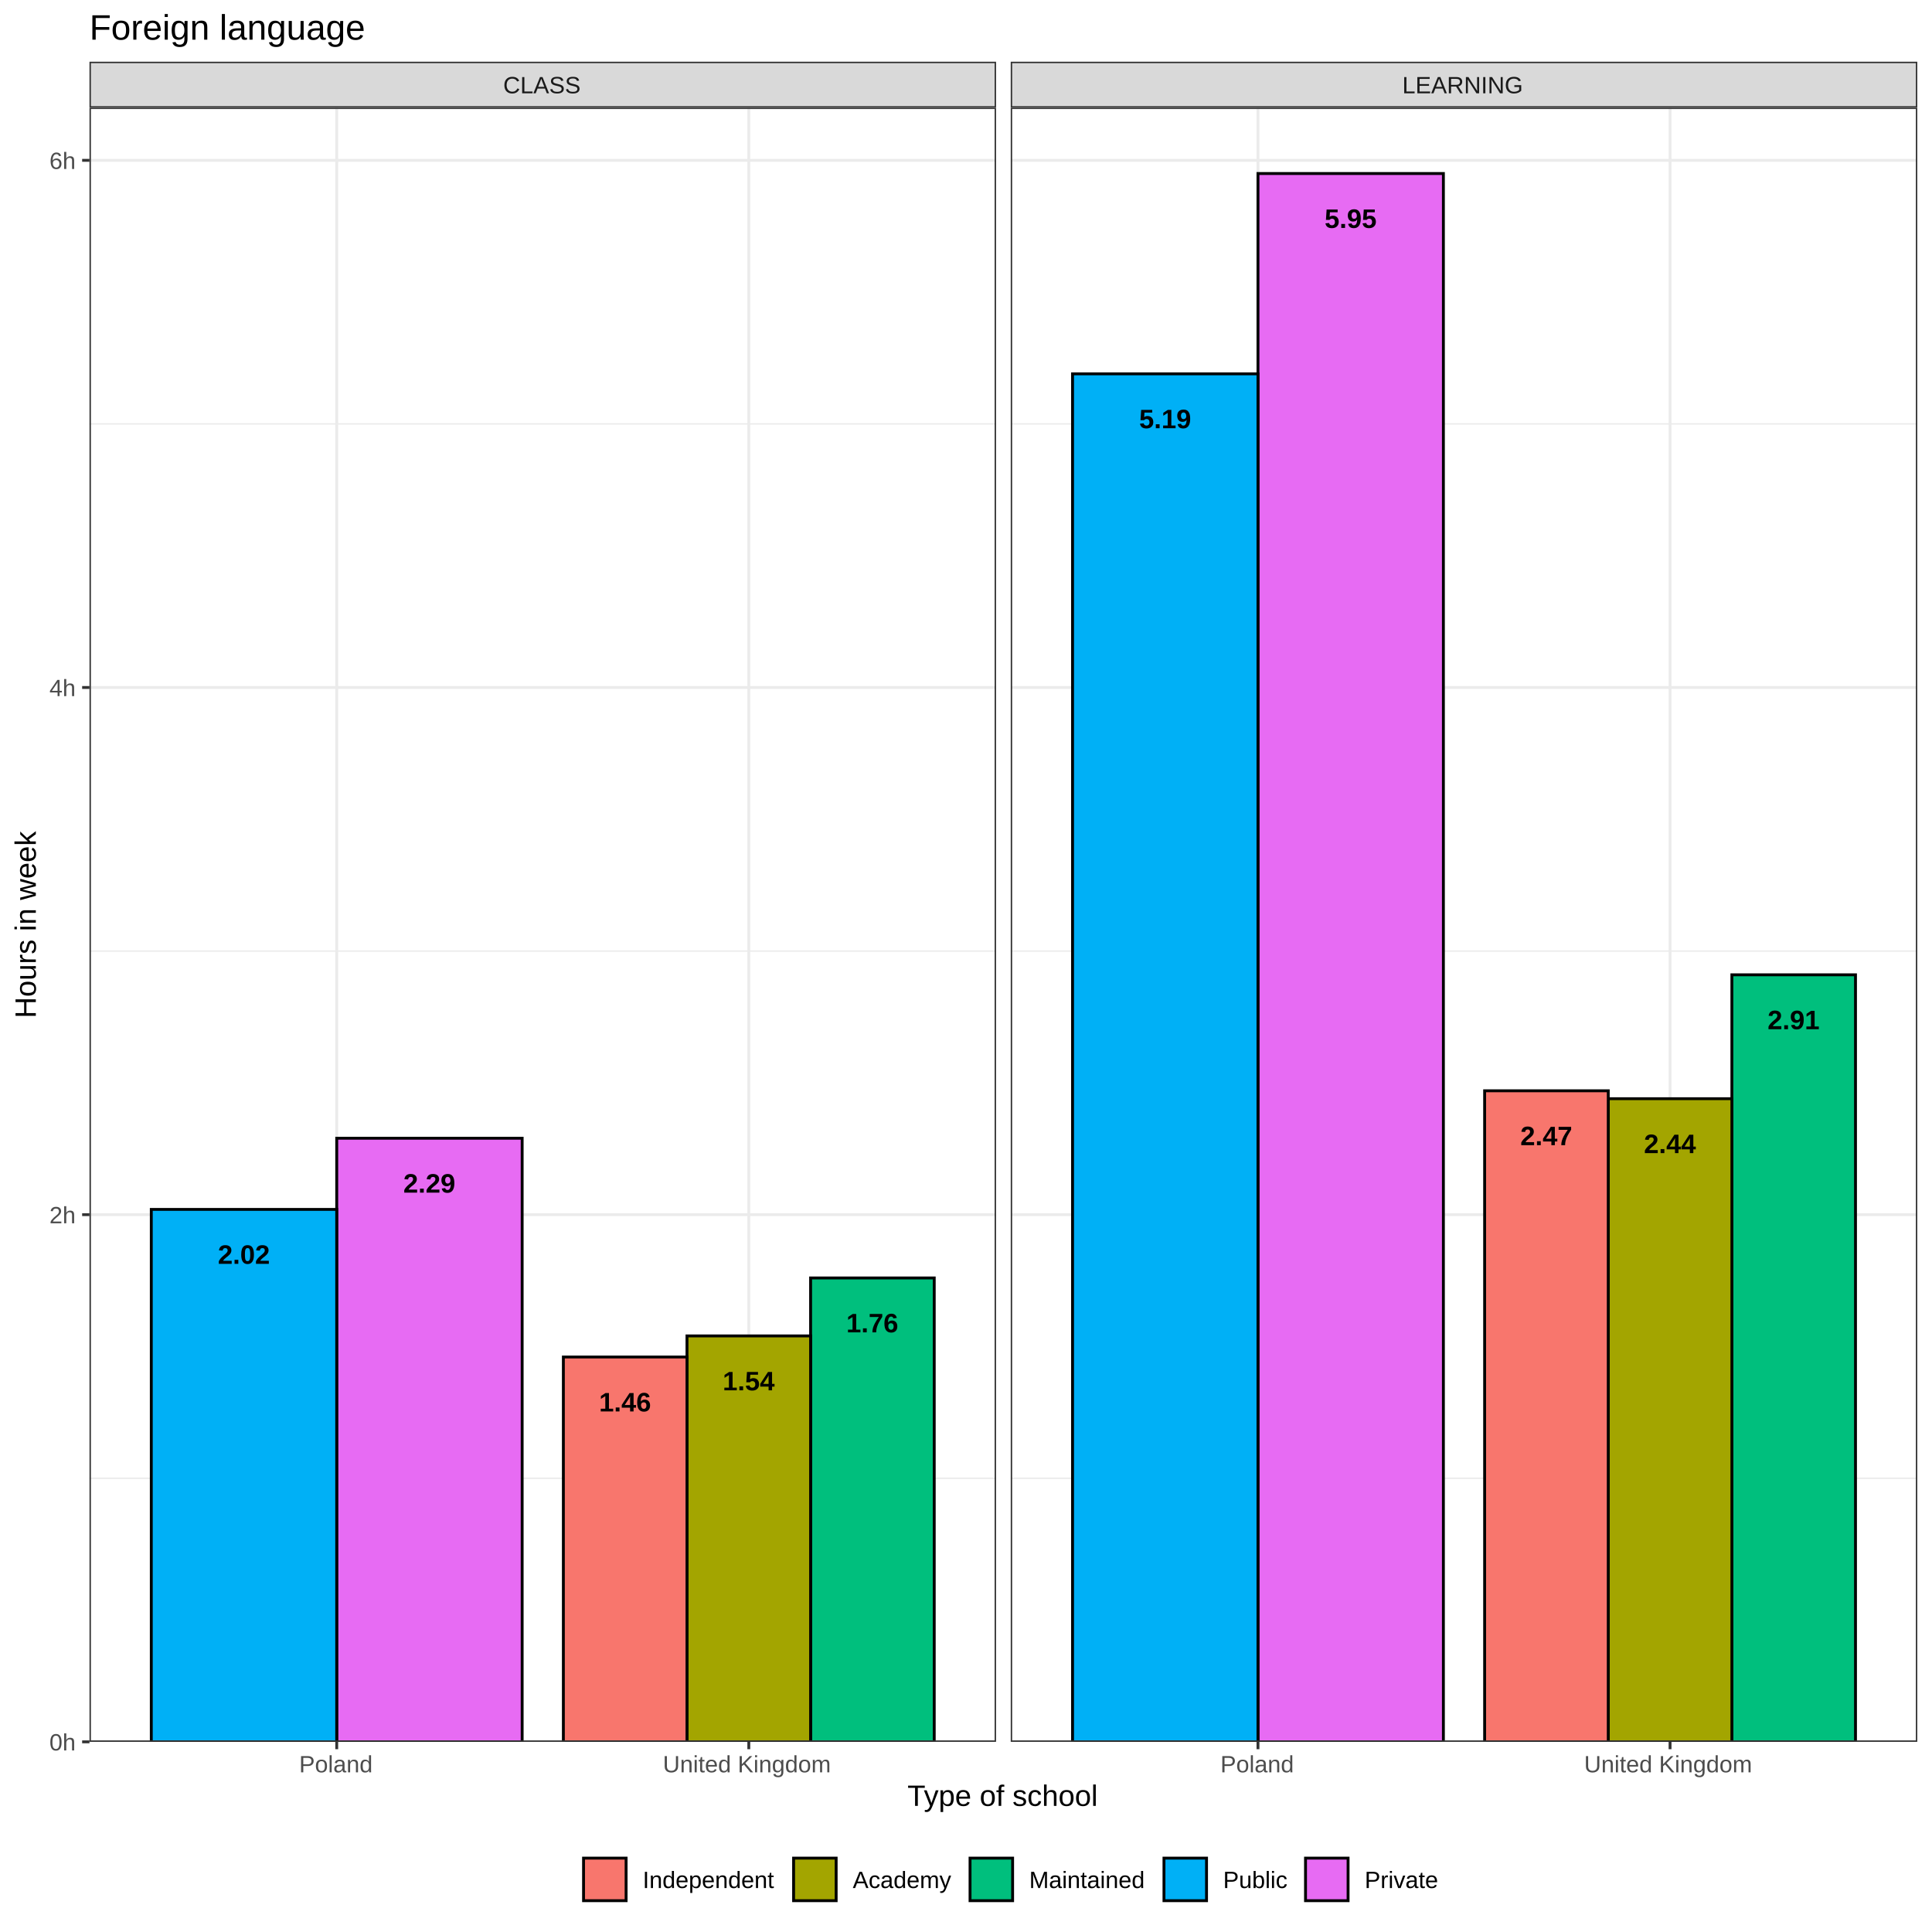
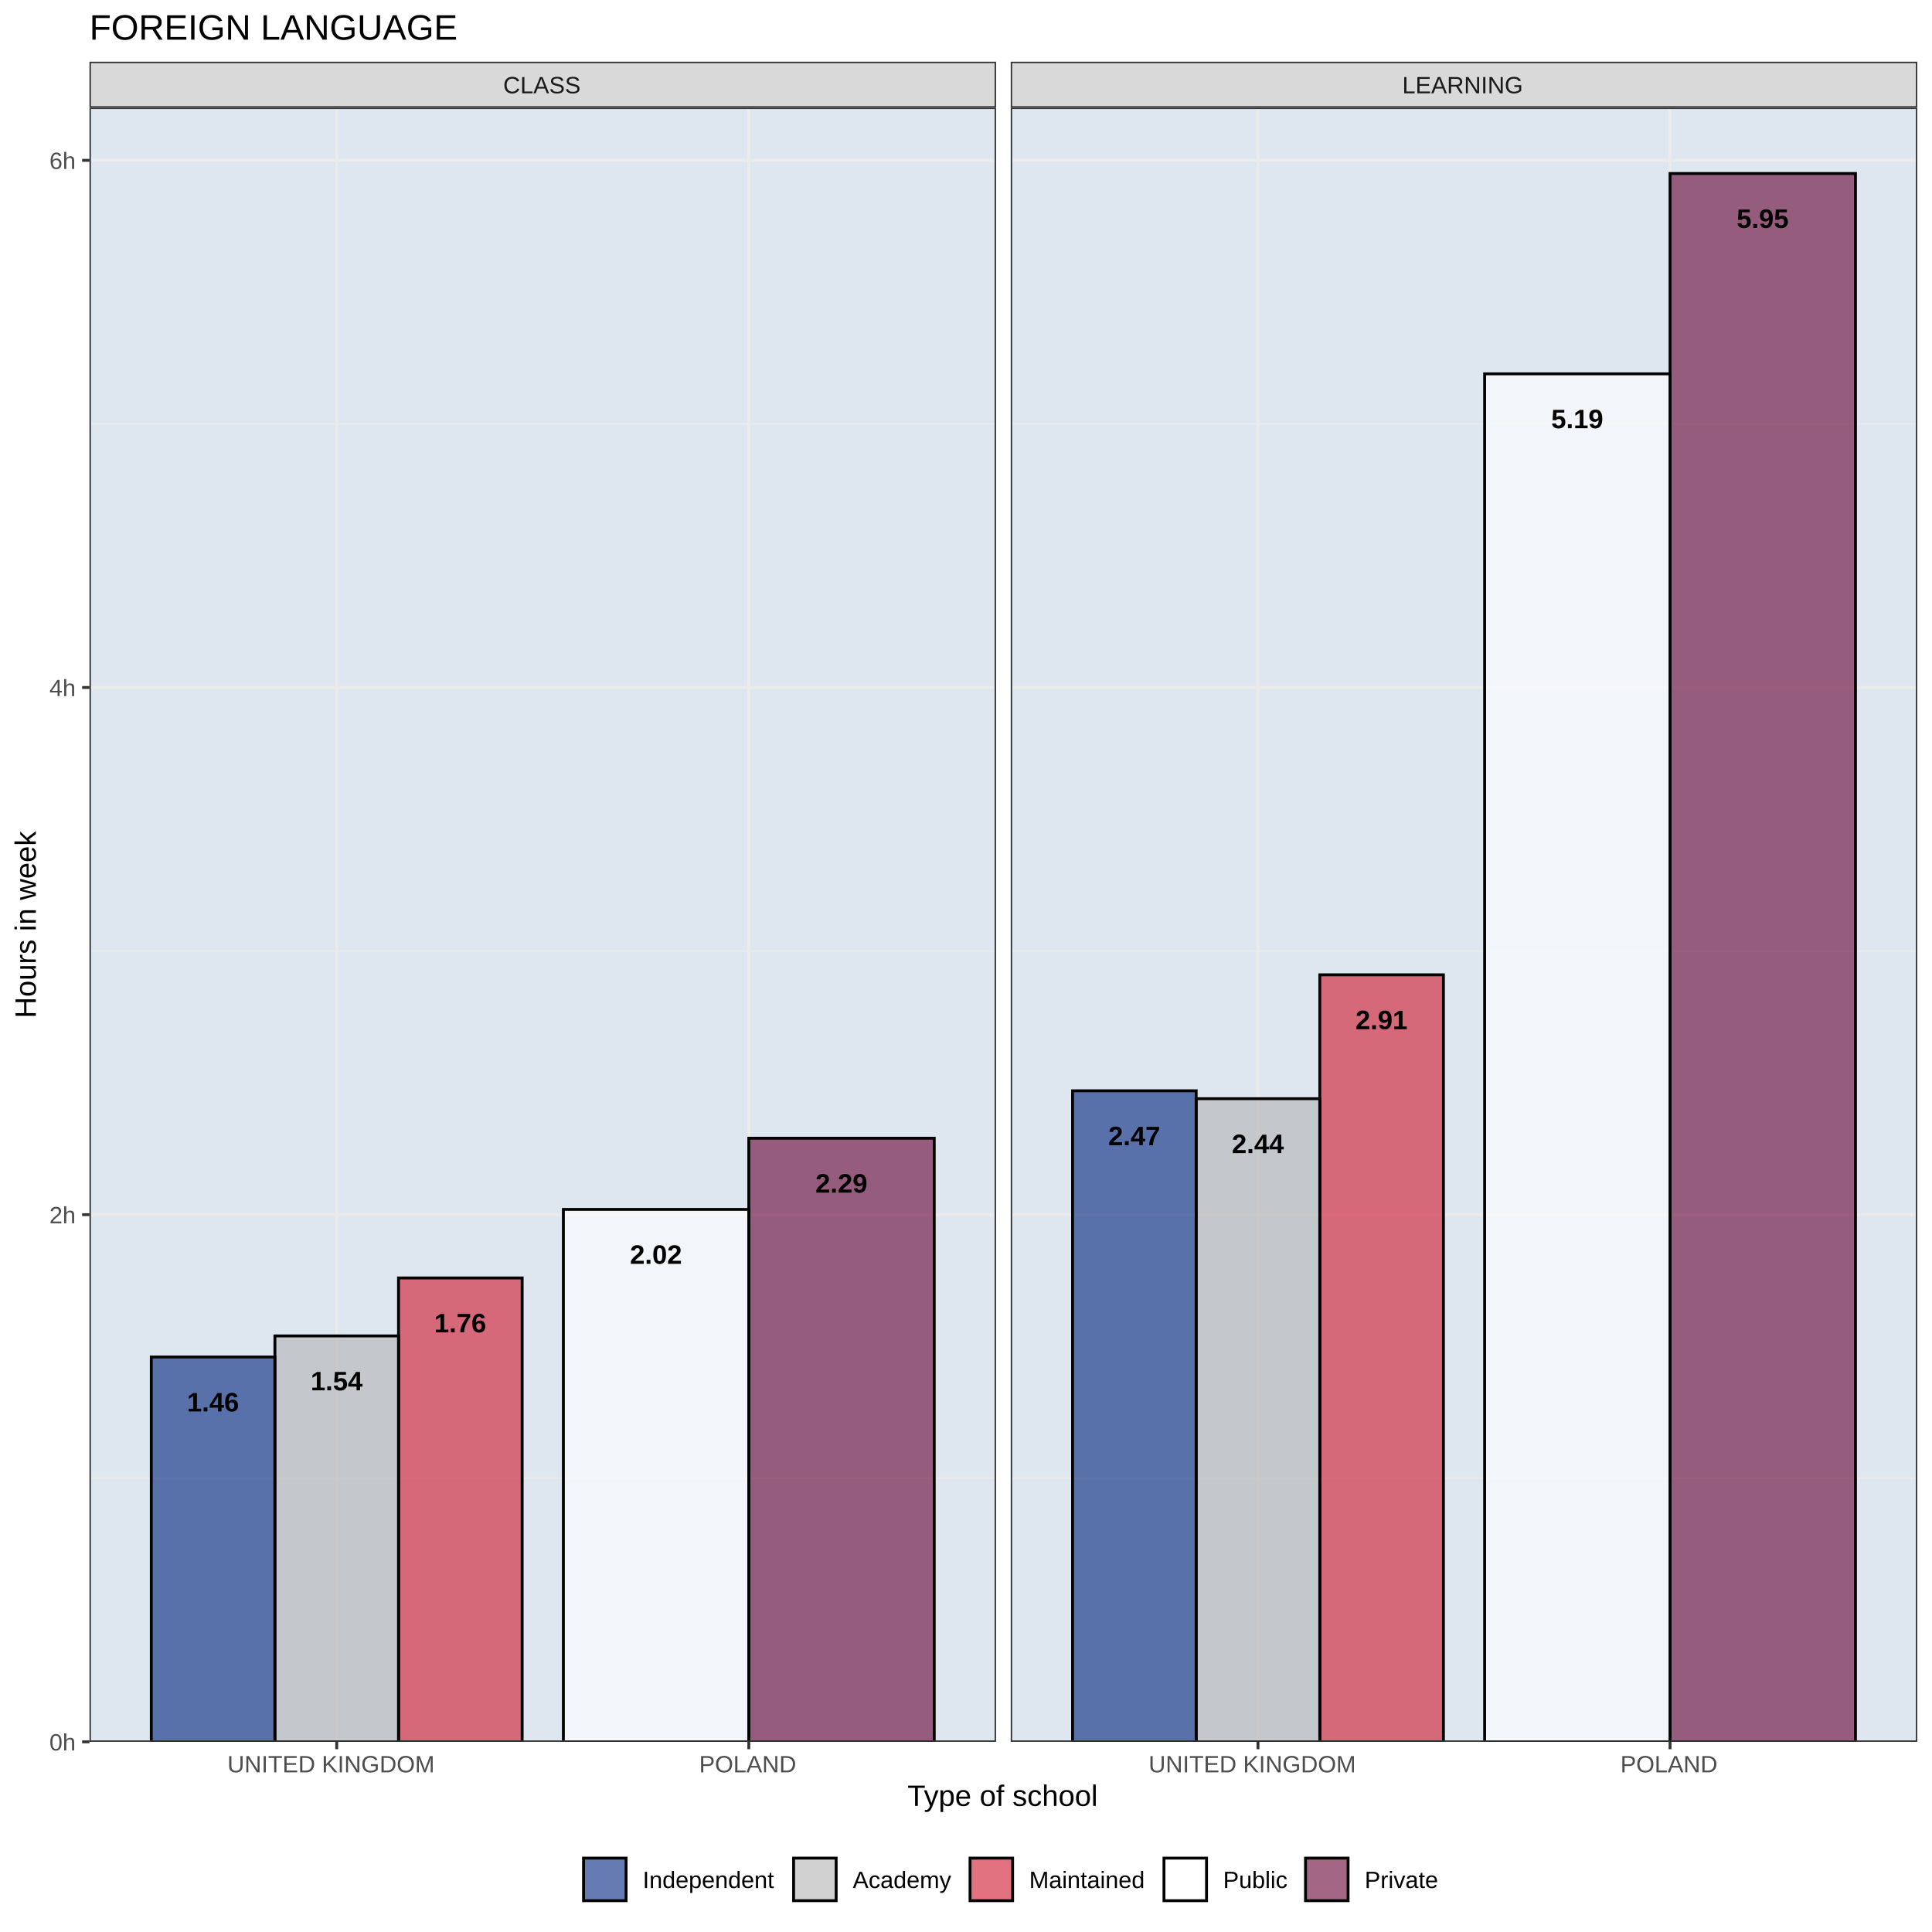
<svg xmlns="http://www.w3.org/2000/svg" viewBox="0 0 720.00 720.00">
  <defs>
    <style type="text/css">
    line, polyline, polygon, path, rect, circle {
      fill: none;
      stroke: #000000;
      stroke-linecap: round;
      stroke-linejoin: round;
      stroke-miterlimit: 10.00;
    }
  </style>
  </defs>
  <rect width="100%" height="100%" style="stroke: none; fill: #FFFFFF;" />
  <rect x="0.00" y="0.00" width="720.00" height="720.00" style="stroke-width: 1.07; stroke: #FFFFFF; fill: #FFFFFF;" />
  <defs>
    <clipPath id="cpMzMuMzV8MzcxLjIwfDY0OS4xNHw0MC4xMA==">
      <rect x="33.35" y="40.10" width="337.85" height="609.03" />
    </clipPath>
  </defs>
-   <rect x="33.35" y="40.10" width="337.85" height="609.03" style="stroke-width: 1.07; stroke: none; fill: #FFFFFF;" clip-path="url(#cpMzMuMzV8MzcxLjIwfDY0OS4xNHw0MC4xMA==)" />
+   <rect x="33.35" y="40.10" width="337.85" height="609.03" style="stroke-width: 1.07; stroke: none; fill: #DEE7EF;" clip-path="url(#cpMzMuMzV8MzcxLjIwfDY0OS4xNHw0MC4xMA==)" />
  <polyline points="33.35,550.90 371.20,550.90 " style="stroke-width: 0.53; stroke: #EBEBEB; stroke-linecap: butt;" clip-path="url(#cpMzMuMzV8MzcxLjIwfDY0OS4xNHw0MC4xMA==)" />
  <polyline points="33.35,354.44 371.20,354.44 " style="stroke-width: 0.53; stroke: #EBEBEB; stroke-linecap: butt;" clip-path="url(#cpMzMuMzV8MzcxLjIwfDY0OS4xNHw0MC4xMA==)" />
  <polyline points="33.35,157.98 371.20,157.98 " style="stroke-width: 0.53; stroke: #EBEBEB; stroke-linecap: butt;" clip-path="url(#cpMzMuMzV8MzcxLjIwfDY0OS4xNHw0MC4xMA==)" />
  <polyline points="33.35,649.14 371.20,649.14 " style="stroke-width: 1.07; stroke: #EBEBEB; stroke-linecap: butt;" clip-path="url(#cpMzMuMzV8MzcxLjIwfDY0OS4xNHw0MC4xMA==)" />
  <polyline points="33.35,452.67 371.20,452.67 " style="stroke-width: 1.07; stroke: #EBEBEB; stroke-linecap: butt;" clip-path="url(#cpMzMuMzV8MzcxLjIwfDY0OS4xNHw0MC4xMA==)" />
  <polyline points="33.35,256.21 371.20,256.21 " style="stroke-width: 1.07; stroke: #EBEBEB; stroke-linecap: butt;" clip-path="url(#cpMzMuMzV8MzcxLjIwfDY0OS4xNHw0MC4xMA==)" />
  <polyline points="33.35,59.75 371.20,59.75 " style="stroke-width: 1.07; stroke: #EBEBEB; stroke-linecap: butt;" clip-path="url(#cpMzMuMzV8MzcxLjIwfDY0OS4xNHw0MC4xMA==)" />
  <polyline points="125.49,649.14 125.49,40.10 " style="stroke-width: 1.07; stroke: #EBEBEB; stroke-linecap: butt;" clip-path="url(#cpMzMuMzV8MzcxLjIwfDY0OS4xNHw0MC4xMA==)" />
  <polyline points="279.06,649.14 279.06,40.10 " style="stroke-width: 1.07; stroke: #EBEBEB; stroke-linecap: butt;" clip-path="url(#cpMzMuMzV8MzcxLjIwfDY0OS4xNHw0MC4xMA==)" />
-   <rect x="125.49" y="424.19" width="69.10" height="224.95" style="stroke-width: 1.07; stroke-linecap: square; stroke-linejoin: miter; fill: #E76BF3;" clip-path="url(#cpMzMuMzV8MzcxLjIwfDY0OS4xNHw0MC4xMA==)" />
-   <rect x="56.38" y="450.71" width="69.10" height="198.43" style="stroke-width: 1.07; stroke-linecap: square; stroke-linejoin: miter; fill: #00B0F6;" clip-path="url(#cpMzMuMzV8MzcxLjIwfDY0OS4xNHw0MC4xMA==)" />
-   <rect x="302.09" y="476.25" width="46.07" height="172.89" style="stroke-width: 1.07; stroke-linecap: square; stroke-linejoin: miter; fill: #00BF7D;" clip-path="url(#cpMzMuMzV8MzcxLjIwfDY0OS4xNHw0MC4xMA==)" />
-   <rect x="256.02" y="497.86" width="46.07" height="151.28" style="stroke-width: 1.07; stroke-linecap: square; stroke-linejoin: miter; fill: #A3A500;" clip-path="url(#cpMzMuMzV8MzcxLjIwfDY0OS4xNHw0MC4xMA==)" />
-   <rect x="209.95" y="505.72" width="46.07" height="143.42" style="stroke-width: 1.07; stroke-linecap: square; stroke-linejoin: miter; fill: #F8766D;" clip-path="url(#cpMzMuMzV8MzcxLjIwfDY0OS4xNHw0MC4xMA==)" />
+   <rect x="148.52" y="476.25" width="46.07" height="172.89" style="stroke-width: 1.07; stroke-linecap: square; stroke-linejoin: miter; fill: #CF142B; fill-opacity: 0.60;" clip-path="url(#cpMzMuMzV8MzcxLjIwfDY0OS4xNHw0MC4xMA==)" />
+   <rect x="102.45" y="497.86" width="46.07" height="151.28" style="stroke-width: 1.07; stroke-linecap: square; stroke-linejoin: miter; fill: #B3B3B3; fill-opacity: 0.60;" clip-path="url(#cpMzMuMzV8MzcxLjIwfDY0OS4xNHw0MC4xMA==)" />
+   <rect x="56.38" y="505.72" width="46.07" height="143.42" style="stroke-width: 1.07; stroke-linecap: square; stroke-linejoin: miter; fill: #00247D; fill-opacity: 0.60;" clip-path="url(#cpMzMuMzV8MzcxLjIwfDY0OS4xNHw0MC4xMA==)" />
+   <rect x="279.06" y="424.19" width="69.10" height="224.95" style="stroke-width: 1.07; stroke-linecap: square; stroke-linejoin: miter; fill: #660033; fill-opacity: 0.60;" clip-path="url(#cpMzMuMzV8MzcxLjIwfDY0OS4xNHw0MC4xMA==)" />
+   <rect x="209.95" y="450.71" width="69.10" height="198.43" style="stroke-width: 1.07; stroke-linecap: square; stroke-linejoin: miter; fill: #FFFFFF; fill-opacity: 0.60;" clip-path="url(#cpMzMuMzV8MzcxLjIwfDY0OS4xNHw0MC4xMA==)" />
  <g clip-path="url(#cpMzMuMzV8MzcxLjIwfDY0OS4xNHw0MC4xMA==)">
-     <text x="150.31" y="444.46" style="font-size: 9.96px; font-weight: bold; font-family: Arial;" textLength="19.46px" lengthAdjust="spacingAndGlyphs">2.29</text>
+     <text x="161.83" y="496.53" style="font-size: 9.96px; font-weight: bold; font-family: Arial;" textLength="19.46px" lengthAdjust="spacingAndGlyphs">1.76</text>
  </g>
  <g clip-path="url(#cpMzMuMzV8MzcxLjIwfDY0OS4xNHw0MC4xMA==)">
-     <text x="81.20" y="470.99" style="font-size: 9.96px; font-weight: bold; font-family: Arial;" textLength="19.46px" lengthAdjust="spacingAndGlyphs">2.02</text>
+     <text x="115.76" y="518.14" style="font-size: 9.96px; font-weight: bold; font-family: Arial;" textLength="19.46px" lengthAdjust="spacingAndGlyphs">1.54</text>
  </g>
  <g clip-path="url(#cpMzMuMzV8MzcxLjIwfDY0OS4xNHw0MC4xMA==)">
-     <text x="315.39" y="496.53" style="font-size: 9.96px; font-weight: bold; font-family: Arial;" textLength="19.46px" lengthAdjust="spacingAndGlyphs">1.76</text>
+     <text x="69.69" y="526.00" style="font-size: 9.96px; font-weight: bold; font-family: Arial;" textLength="19.46px" lengthAdjust="spacingAndGlyphs">1.46</text>
  </g>
  <g clip-path="url(#cpMzMuMzV8MzcxLjIwfDY0OS4xNHw0MC4xMA==)">
-     <text x="269.32" y="518.14" style="font-size: 9.96px; font-weight: bold; font-family: Arial;" textLength="19.46px" lengthAdjust="spacingAndGlyphs">1.54</text>
+     <text x="303.88" y="444.46" style="font-size: 9.96px; font-weight: bold; font-family: Arial;" textLength="19.46px" lengthAdjust="spacingAndGlyphs">2.29</text>
  </g>
  <g clip-path="url(#cpMzMuMzV8MzcxLjIwfDY0OS4xNHw0MC4xMA==)">
-     <text x="223.25" y="526.00" style="font-size: 9.96px; font-weight: bold; font-family: Arial;" textLength="19.46px" lengthAdjust="spacingAndGlyphs">1.46</text>
+     <text x="234.77" y="470.99" style="font-size: 9.96px; font-weight: bold; font-family: Arial;" textLength="19.46px" lengthAdjust="spacingAndGlyphs">2.02</text>
  </g>
  <rect x="33.35" y="40.10" width="337.85" height="609.03" style="stroke-width: 1.07; stroke: #333333;" clip-path="url(#cpMzMuMzV8MzcxLjIwfDY0OS4xNHw0MC4xMA==)" />
  <defs>
    <clipPath id="cpMC4wMHw3MjAuMDB8NzIwLjAwfDAuMDA=">
      <rect x="0.00" y="0.00" width="720.00" height="720.00" />
    </clipPath>
  </defs>
  <defs>
    <clipPath id="cpMzc2LjY3fDcxNC41Mnw2NDkuMTR8NDAuMTA=">
      <rect x="376.67" y="40.10" width="337.85" height="609.03" />
    </clipPath>
  </defs>
-   <rect x="376.67" y="40.10" width="337.85" height="609.03" style="stroke-width: 1.07; stroke: none; fill: #FFFFFF;" clip-path="url(#cpMzc2LjY3fDcxNC41Mnw2NDkuMTR8NDAuMTA=)" />
+   <rect x="376.67" y="40.10" width="337.85" height="609.03" style="stroke-width: 1.07; stroke: none; fill: #DEE7EF;" clip-path="url(#cpMzc2LjY3fDcxNC41Mnw2NDkuMTR8NDAuMTA=)" />
  <polyline points="376.67,550.90 714.52,550.90 " style="stroke-width: 0.53; stroke: #EBEBEB; stroke-linecap: butt;" clip-path="url(#cpMzc2LjY3fDcxNC41Mnw2NDkuMTR8NDAuMTA=)" />
  <polyline points="376.67,354.44 714.52,354.44 " style="stroke-width: 0.53; stroke: #EBEBEB; stroke-linecap: butt;" clip-path="url(#cpMzc2LjY3fDcxNC41Mnw2NDkuMTR8NDAuMTA=)" />
  <polyline points="376.67,157.98 714.52,157.98 " style="stroke-width: 0.53; stroke: #EBEBEB; stroke-linecap: butt;" clip-path="url(#cpMzc2LjY3fDcxNC41Mnw2NDkuMTR8NDAuMTA=)" />
  <polyline points="376.67,649.14 714.52,649.14 " style="stroke-width: 1.07; stroke: #EBEBEB; stroke-linecap: butt;" clip-path="url(#cpMzc2LjY3fDcxNC41Mnw2NDkuMTR8NDAuMTA=)" />
  <polyline points="376.67,452.67 714.52,452.67 " style="stroke-width: 1.07; stroke: #EBEBEB; stroke-linecap: butt;" clip-path="url(#cpMzc2LjY3fDcxNC41Mnw2NDkuMTR8NDAuMTA=)" />
  <polyline points="376.67,256.21 714.52,256.21 " style="stroke-width: 1.07; stroke: #EBEBEB; stroke-linecap: butt;" clip-path="url(#cpMzc2LjY3fDcxNC41Mnw2NDkuMTR8NDAuMTA=)" />
  <polyline points="376.67,59.75 714.52,59.75 " style="stroke-width: 1.07; stroke: #EBEBEB; stroke-linecap: butt;" clip-path="url(#cpMzc2LjY3fDcxNC41Mnw2NDkuMTR8NDAuMTA=)" />
  <polyline points="468.81,649.14 468.81,40.10 " style="stroke-width: 1.07; stroke: #EBEBEB; stroke-linecap: butt;" clip-path="url(#cpMzc2LjY3fDcxNC41Mnw2NDkuMTR8NDAuMTA=)" />
  <polyline points="622.38,649.14 622.38,40.10 " style="stroke-width: 1.07; stroke: #EBEBEB; stroke-linecap: butt;" clip-path="url(#cpMzc2LjY3fDcxNC41Mnw2NDkuMTR8NDAuMTA=)" />
-   <rect x="468.81" y="64.66" width="69.10" height="584.48" style="stroke-width: 1.07; stroke-linecap: square; stroke-linejoin: miter; fill: #E76BF3;" clip-path="url(#cpMzc2LjY3fDcxNC41Mnw2NDkuMTR8NDAuMTA=)" />
-   <rect x="399.71" y="139.31" width="69.10" height="509.82" style="stroke-width: 1.07; stroke-linecap: square; stroke-linejoin: miter; fill: #00B0F6;" clip-path="url(#cpMzc2LjY3fDcxNC41Mnw2NDkuMTR8NDAuMTA=)" />
-   <rect x="645.42" y="363.28" width="46.07" height="285.85" style="stroke-width: 1.07; stroke-linecap: square; stroke-linejoin: miter; fill: #00BF7D;" clip-path="url(#cpMzc2LjY3fDcxNC41Mnw2NDkuMTR8NDAuMTA=)" />
-   <rect x="599.35" y="409.45" width="46.07" height="239.68" style="stroke-width: 1.07; stroke-linecap: square; stroke-linejoin: miter; fill: #A3A500;" clip-path="url(#cpMzc2LjY3fDcxNC41Mnw2NDkuMTR8NDAuMTA=)" />
-   <rect x="553.28" y="406.50" width="46.07" height="242.63" style="stroke-width: 1.07; stroke-linecap: square; stroke-linejoin: miter; fill: #F8766D;" clip-path="url(#cpMzc2LjY3fDcxNC41Mnw2NDkuMTR8NDAuMTA=)" />
+   <rect x="491.85" y="363.28" width="46.07" height="285.85" style="stroke-width: 1.07; stroke-linecap: square; stroke-linejoin: miter; fill: #CF142B; fill-opacity: 0.60;" clip-path="url(#cpMzc2LjY3fDcxNC41Mnw2NDkuMTR8NDAuMTA=)" />
+   <rect x="445.78" y="409.45" width="46.07" height="239.68" style="stroke-width: 1.07; stroke-linecap: square; stroke-linejoin: miter; fill: #B3B3B3; fill-opacity: 0.60;" clip-path="url(#cpMzc2LjY3fDcxNC41Mnw2NDkuMTR8NDAuMTA=)" />
+   <rect x="399.71" y="406.50" width="46.07" height="242.63" style="stroke-width: 1.07; stroke-linecap: square; stroke-linejoin: miter; fill: #00247D; fill-opacity: 0.60;" clip-path="url(#cpMzc2LjY3fDcxNC41Mnw2NDkuMTR8NDAuMTA=)" />
+   <rect x="622.38" y="64.66" width="69.10" height="584.48" style="stroke-width: 1.07; stroke-linecap: square; stroke-linejoin: miter; fill: #660033; fill-opacity: 0.60;" clip-path="url(#cpMzc2LjY3fDcxNC41Mnw2NDkuMTR8NDAuMTA=)" />
+   <rect x="553.28" y="139.31" width="69.10" height="509.82" style="stroke-width: 1.07; stroke-linecap: square; stroke-linejoin: miter; fill: #FFFFFF; fill-opacity: 0.60;" clip-path="url(#cpMzc2LjY3fDcxNC41Mnw2NDkuMTR8NDAuMTA=)" />
  <g clip-path="url(#cpMzc2LjY3fDcxNC41Mnw2NDkuMTR8NDAuMTA=)">
-     <text x="493.64" y="84.94" style="font-size: 9.96px; font-weight: bold; font-family: Arial;" textLength="19.46px" lengthAdjust="spacingAndGlyphs">5.95</text>
+     <text x="505.15" y="383.56" style="font-size: 9.96px; font-weight: bold; font-family: Arial;" textLength="19.46px" lengthAdjust="spacingAndGlyphs">2.91</text>
  </g>
  <g clip-path="url(#cpMzc2LjY3fDcxNC41Mnw2NDkuMTR8NDAuMTA=)">
-     <text x="424.53" y="159.59" style="font-size: 9.96px; font-weight: bold; font-family: Arial;" textLength="19.46px" lengthAdjust="spacingAndGlyphs">5.19</text>
+     <text x="459.08" y="429.73" style="font-size: 9.96px; font-weight: bold; font-family: Arial;" textLength="19.46px" lengthAdjust="spacingAndGlyphs">2.44</text>
  </g>
  <g clip-path="url(#cpMzc2LjY3fDcxNC41Mnw2NDkuMTR8NDAuMTA=)">
-     <text x="658.72" y="383.56" style="font-size: 9.96px; font-weight: bold; font-family: Arial;" textLength="19.46px" lengthAdjust="spacingAndGlyphs">2.91</text>
+     <text x="413.01" y="426.78" style="font-size: 9.96px; font-weight: bold; font-family: Arial;" textLength="19.46px" lengthAdjust="spacingAndGlyphs">2.47</text>
  </g>
  <g clip-path="url(#cpMzc2LjY3fDcxNC41Mnw2NDkuMTR8NDAuMTA=)">
-     <text x="612.65" y="429.73" style="font-size: 9.96px; font-weight: bold; font-family: Arial;" textLength="19.46px" lengthAdjust="spacingAndGlyphs">2.44</text>
+     <text x="647.20" y="84.94" style="font-size: 9.96px; font-weight: bold; font-family: Arial;" textLength="19.46px" lengthAdjust="spacingAndGlyphs">5.95</text>
  </g>
  <g clip-path="url(#cpMzc2LjY3fDcxNC41Mnw2NDkuMTR8NDAuMTA=)">
-     <text x="566.58" y="426.78" style="font-size: 9.96px; font-weight: bold; font-family: Arial;" textLength="19.46px" lengthAdjust="spacingAndGlyphs">2.47</text>
+     <text x="578.10" y="159.59" style="font-size: 9.96px; font-weight: bold; font-family: Arial;" textLength="19.46px" lengthAdjust="spacingAndGlyphs">5.19</text>
  </g>
  <rect x="376.67" y="40.10" width="337.85" height="609.03" style="stroke-width: 1.07; stroke: #333333;" clip-path="url(#cpMzc2LjY3fDcxNC41Mnw2NDkuMTR8NDAuMTA=)" />
  <defs>
    <clipPath id="cpMC4wMHw3MjAuMDB8NzIwLjAwfDAuMDA=">
      <rect x="0.00" y="0.00" width="720.00" height="720.00" />
    </clipPath>
  </defs>
  <defs>
    <clipPath id="cpMzMuMzV8MzcxLjIwfDQwLjEwfDIzLjAx">
      <rect x="33.35" y="23.01" width="337.85" height="17.10" />
    </clipPath>
  </defs>
  <rect x="33.35" y="23.01" width="337.85" height="17.10" style="stroke-width: 1.07; stroke: #333333; fill: #D9D9D9;" clip-path="url(#cpMzMuMzV8MzcxLjIwfDQwLjEwfDIzLjAx)" />
  <g clip-path="url(#cpMzMuMzV8MzcxLjIwfDQwLjEwfDIzLjAx)">
    <text x="187.52" y="34.77" style="font-size: 8.80px; fill: #1A1A1A; font-family: Arial;" textLength="29.51px" lengthAdjust="spacingAndGlyphs">CLASS</text>
  </g>
  <defs>
    <clipPath id="cpMC4wMHw3MjAuMDB8NzIwLjAwfDAuMDA=">
      <rect x="0.00" y="0.00" width="720.00" height="720.00" />
    </clipPath>
  </defs>
  <defs>
    <clipPath id="cpMzc2LjY3fDcxNC41Mnw0MC4xMHwyMy4wMQ==">
      <rect x="376.67" y="23.01" width="337.85" height="17.10" />
    </clipPath>
  </defs>
  <rect x="376.67" y="23.01" width="337.85" height="17.10" style="stroke-width: 1.07; stroke: #333333; fill: #D9D9D9;" clip-path="url(#cpMzc2LjY3fDcxNC41Mnw0MC4xMHwyMy4wMQ==)" />
  <g clip-path="url(#cpMzc2LjY3fDcxNC41Mnw0MC4xMHwyMy4wMQ==)">
    <text x="522.59" y="34.77" style="font-size: 8.80px; fill: #1A1A1A; font-family: Arial;" textLength="46.01px" lengthAdjust="spacingAndGlyphs">LEARNING</text>
  </g>
  <defs>
    <clipPath id="cpMC4wMHw3MjAuMDB8NzIwLjAwfDAuMDA=">
      <rect x="0.00" y="0.00" width="720.00" height="720.00" />
    </clipPath>
  </defs>
  <polyline points="125.49,651.88 125.49,649.14 " style="stroke-width: 1.07; stroke: #333333; stroke-linecap: butt;" clip-path="url(#cpMC4wMHw3MjAuMDB8NzIwLjAwfDAuMDA=)" />
  <polyline points="279.06,651.88 279.06,649.14 " style="stroke-width: 1.07; stroke: #333333; stroke-linecap: butt;" clip-path="url(#cpMC4wMHw3MjAuMDB8NzIwLjAwfDAuMDA=)" />
  <g clip-path="url(#cpMC4wMHw3MjAuMDB8NzIwLjAwfDAuMDA=)">
-     <text x="111.48" y="660.50" style="font-size: 8.80px; fill: #4D4D4D; font-family: Arial;" textLength="28.02px" lengthAdjust="spacingAndGlyphs">Poland</text>
+     <text x="84.74" y="660.50" style="font-size: 8.80px; fill: #4D4D4D; font-family: Arial;" textLength="81.50px" lengthAdjust="spacingAndGlyphs"> UNITED KINGDOM</text>
  </g>
  <g clip-path="url(#cpMC4wMHw3MjAuMDB8NzIwLjAwfDAuMDA=)">
-     <text x="247.04" y="660.50" style="font-size: 8.80px; fill: #4D4D4D; font-family: Arial;" textLength="64.04px" lengthAdjust="spacingAndGlyphs">United Kingdom</text>
+     <text x="260.55" y="660.50" style="font-size: 8.80px; fill: #4D4D4D; font-family: Arial;" textLength="37.01px" lengthAdjust="spacingAndGlyphs">POLAND</text>
  </g>
  <polyline points="468.81,651.88 468.81,649.14 " style="stroke-width: 1.07; stroke: #333333; stroke-linecap: butt;" clip-path="url(#cpMC4wMHw3MjAuMDB8NzIwLjAwfDAuMDA=)" />
  <polyline points="622.38,651.88 622.38,649.14 " style="stroke-width: 1.07; stroke: #333333; stroke-linecap: butt;" clip-path="url(#cpMC4wMHw3MjAuMDB8NzIwLjAwfDAuMDA=)" />
  <g clip-path="url(#cpMC4wMHw3MjAuMDB8NzIwLjAwfDAuMDA=)">
-     <text x="454.80" y="660.50" style="font-size: 8.80px; fill: #4D4D4D; font-family: Arial;" textLength="28.02px" lengthAdjust="spacingAndGlyphs">Poland</text>
+     <text x="428.06" y="660.50" style="font-size: 8.80px; fill: #4D4D4D; font-family: Arial;" textLength="81.50px" lengthAdjust="spacingAndGlyphs"> UNITED KINGDOM</text>
  </g>
  <g clip-path="url(#cpMC4wMHw3MjAuMDB8NzIwLjAwfDAuMDA=)">
-     <text x="590.36" y="660.50" style="font-size: 8.80px; fill: #4D4D4D; font-family: Arial;" textLength="64.04px" lengthAdjust="spacingAndGlyphs">United Kingdom</text>
+     <text x="603.88" y="660.50" style="font-size: 8.80px; fill: #4D4D4D; font-family: Arial;" textLength="37.01px" lengthAdjust="spacingAndGlyphs">POLAND</text>
  </g>
  <g clip-path="url(#cpMC4wMHw3MjAuMDB8NzIwLjAwfDAuMDA=)">
    <text x="18.41" y="652.35" style="font-size: 8.80px; fill: #4D4D4D; font-family: Arial;" textLength="10.01px" lengthAdjust="spacingAndGlyphs">0h</text>
  </g>
  <g clip-path="url(#cpMC4wMHw3MjAuMDB8NzIwLjAwfDAuMDA=)">
    <text x="18.41" y="455.89" style="font-size: 8.80px; fill: #4D4D4D; font-family: Arial;" textLength="10.01px" lengthAdjust="spacingAndGlyphs">2h</text>
  </g>
  <g clip-path="url(#cpMC4wMHw3MjAuMDB8NzIwLjAwfDAuMDA=)">
    <text x="18.41" y="259.43" style="font-size: 8.80px; fill: #4D4D4D; font-family: Arial;" textLength="10.01px" lengthAdjust="spacingAndGlyphs">4h</text>
  </g>
  <g clip-path="url(#cpMC4wMHw3MjAuMDB8NzIwLjAwfDAuMDA=)">
    <text x="18.41" y="62.97" style="font-size: 8.80px; fill: #4D4D4D; font-family: Arial;" textLength="10.01px" lengthAdjust="spacingAndGlyphs">6h</text>
  </g>
  <polyline points="30.61,649.14 33.35,649.14 " style="stroke-width: 1.07; stroke: #333333; stroke-linecap: butt;" clip-path="url(#cpMC4wMHw3MjAuMDB8NzIwLjAwfDAuMDA=)" />
  <polyline points="30.61,452.67 33.35,452.67 " style="stroke-width: 1.07; stroke: #333333; stroke-linecap: butt;" clip-path="url(#cpMC4wMHw3MjAuMDB8NzIwLjAwfDAuMDA=)" />
  <polyline points="30.61,256.21 33.35,256.21 " style="stroke-width: 1.07; stroke: #333333; stroke-linecap: butt;" clip-path="url(#cpMC4wMHw3MjAuMDB8NzIwLjAwfDAuMDA=)" />
  <polyline points="30.61,59.75 33.35,59.75 " style="stroke-width: 1.07; stroke: #333333; stroke-linecap: butt;" clip-path="url(#cpMC4wMHw3MjAuMDB8NzIwLjAwfDAuMDA=)" />
  <g clip-path="url(#cpMC4wMHw3MjAuMDB8NzIwLjAwfDAuMDA=)">
    <text x="338.17" y="673.01" style="font-size: 11.00px; font-family: Arial;" textLength="71.54px" lengthAdjust="spacingAndGlyphs">Type of school</text>
  </g>
  <g clip-path="url(#cpMC4wMHw3MjAuMDB8NzIwLjAwfDAuMDA=)">
    <text transform="translate(13.35,379.47) rotate(-90)" style="font-size: 11.00px; font-family: Arial;" textLength="69.70px" lengthAdjust="spacingAndGlyphs">Hours in week</text>
  </g>
  <rect x="205.80" y="686.28" width="336.27" height="28.24" style="stroke-width: 1.07; stroke: none; fill: #FFFFFF;" clip-path="url(#cpMC4wMHw3MjAuMDB8NzIwLjAwfDAuMDA=)" />
  <rect x="216.76" y="691.76" width="17.28" height="17.28" style="stroke-width: 1.07; stroke: none; fill: #FFFFFF;" clip-path="url(#cpMC4wMHw3MjAuMDB8NzIwLjAwfDAuMDA=)" />
-   <rect x="217.47" y="692.47" width="15.86" height="15.86" style="stroke-width: 1.07; stroke-linecap: square; stroke-linejoin: miter; fill: #F8766D;" clip-path="url(#cpMC4wMHw3MjAuMDB8NzIwLjAwfDAuMDA=)" />
+   <rect x="217.47" y="692.47" width="15.86" height="15.86" style="stroke-width: 1.07; stroke-linecap: square; stroke-linejoin: miter; fill: #00247D; fill-opacity: 0.60;" clip-path="url(#cpMC4wMHw3MjAuMDB8NzIwLjAwfDAuMDA=)" />
  <rect x="295.05" y="691.76" width="17.28" height="17.28" style="stroke-width: 1.07; stroke: none; fill: #FFFFFF;" clip-path="url(#cpMC4wMHw3MjAuMDB8NzIwLjAwfDAuMDA=)" />
-   <rect x="295.75" y="692.47" width="15.86" height="15.86" style="stroke-width: 1.07; stroke-linecap: square; stroke-linejoin: miter; fill: #A3A500;" clip-path="url(#cpMC4wMHw3MjAuMDB8NzIwLjAwfDAuMDA=)" />
+   <rect x="295.75" y="692.47" width="15.86" height="15.86" style="stroke-width: 1.07; stroke-linecap: square; stroke-linejoin: miter; fill: #B3B3B3; fill-opacity: 0.60;" clip-path="url(#cpMC4wMHw3MjAuMDB8NzIwLjAwfDAuMDA=)" />
  <rect x="360.80" y="691.76" width="17.28" height="17.28" style="stroke-width: 1.07; stroke: none; fill: #FFFFFF;" clip-path="url(#cpMC4wMHw3MjAuMDB8NzIwLjAwfDAuMDA=)" />
-   <rect x="361.51" y="692.47" width="15.86" height="15.86" style="stroke-width: 1.07; stroke-linecap: square; stroke-linejoin: miter; fill: #00BF7D;" clip-path="url(#cpMC4wMHw3MjAuMDB8NzIwLjAwfDAuMDA=)" />
+   <rect x="361.51" y="692.47" width="15.86" height="15.86" style="stroke-width: 1.07; stroke-linecap: square; stroke-linejoin: miter; fill: #CF142B; fill-opacity: 0.60;" clip-path="url(#cpMC4wMHw3MjAuMDB8NzIwLjAwfDAuMDA=)" />
  <rect x="433.07" y="691.76" width="17.28" height="17.28" style="stroke-width: 1.07; stroke: none; fill: #FFFFFF;" clip-path="url(#cpMC4wMHw3MjAuMDB8NzIwLjAwfDAuMDA=)" />
-   <rect x="433.78" y="692.47" width="15.86" height="15.86" style="stroke-width: 1.07; stroke-linecap: square; stroke-linejoin: miter; fill: #00B0F6;" clip-path="url(#cpMC4wMHw3MjAuMDB8NzIwLjAwfDAuMDA=)" />
+   <rect x="433.78" y="692.47" width="15.86" height="15.86" style="stroke-width: 1.07; stroke-linecap: square; stroke-linejoin: miter; fill: #FFFFFF; fill-opacity: 0.60;" clip-path="url(#cpMC4wMHw3MjAuMDB8NzIwLjAwfDAuMDA=)" />
  <rect x="485.82" y="691.76" width="17.28" height="17.28" style="stroke-width: 1.07; stroke: none; fill: #FFFFFF;" clip-path="url(#cpMC4wMHw3MjAuMDB8NzIwLjAwfDAuMDA=)" />
-   <rect x="486.53" y="692.47" width="15.86" height="15.86" style="stroke-width: 1.07; stroke-linecap: square; stroke-linejoin: miter; fill: #E76BF3;" clip-path="url(#cpMC4wMHw3MjAuMDB8NzIwLjAwfDAuMDA=)" />
+   <rect x="486.53" y="692.47" width="15.86" height="15.86" style="stroke-width: 1.07; stroke-linecap: square; stroke-linejoin: miter; fill: #660033; fill-opacity: 0.60;" clip-path="url(#cpMC4wMHw3MjAuMDB8NzIwLjAwfDAuMDA=)" />
  <g clip-path="url(#cpMC4wMHw3MjAuMDB8NzIwLjAwfDAuMDA=)">
    <text x="239.52" y="703.62" style="font-size: 8.80px; font-family: Arial;" textLength="50.05px" lengthAdjust="spacingAndGlyphs">Independent</text>
  </g>
  <g clip-path="url(#cpMC4wMHw3MjAuMDB8NzIwLjAwfDAuMDA=)">
    <text x="317.81" y="703.62" style="font-size: 8.80px; font-family: Arial;" textLength="37.52px" lengthAdjust="spacingAndGlyphs">Academy</text>
  </g>
  <g clip-path="url(#cpMC4wMHw3MjAuMDB8NzIwLjAwfDAuMDA=)">
    <text x="383.56" y="703.62" style="font-size: 8.80px; font-family: Arial;" textLength="44.03px" lengthAdjust="spacingAndGlyphs">Maintained</text>
  </g>
  <g clip-path="url(#cpMC4wMHw3MjAuMDB8NzIwLjAwfDAuMDA=)">
    <text x="455.83" y="703.62" style="font-size: 8.80px; font-family: Arial;" textLength="24.51px" lengthAdjust="spacingAndGlyphs">Public</text>
  </g>
  <g clip-path="url(#cpMC4wMHw3MjAuMDB8NzIwLjAwfDAuMDA=)">
    <text x="508.58" y="703.62" style="font-size: 8.80px; font-family: Arial;" textLength="28.01px" lengthAdjust="spacingAndGlyphs">Private</text>
  </g>
  <g clip-path="url(#cpMC4wMHw3MjAuMDB8NzIwLjAwfDAuMDA=)">
-     <text x="33.35" y="14.79" style="font-size: 13.20px; font-family: Arial;" textLength="101.19px" lengthAdjust="spacingAndGlyphs">Foreign language</text>
+     <text x="33.35" y="14.79" style="font-size: 13.20px; font-family: Arial;" textLength="135.08px" lengthAdjust="spacingAndGlyphs">FOREIGN LANGUAGE</text>
  </g>
</svg>
